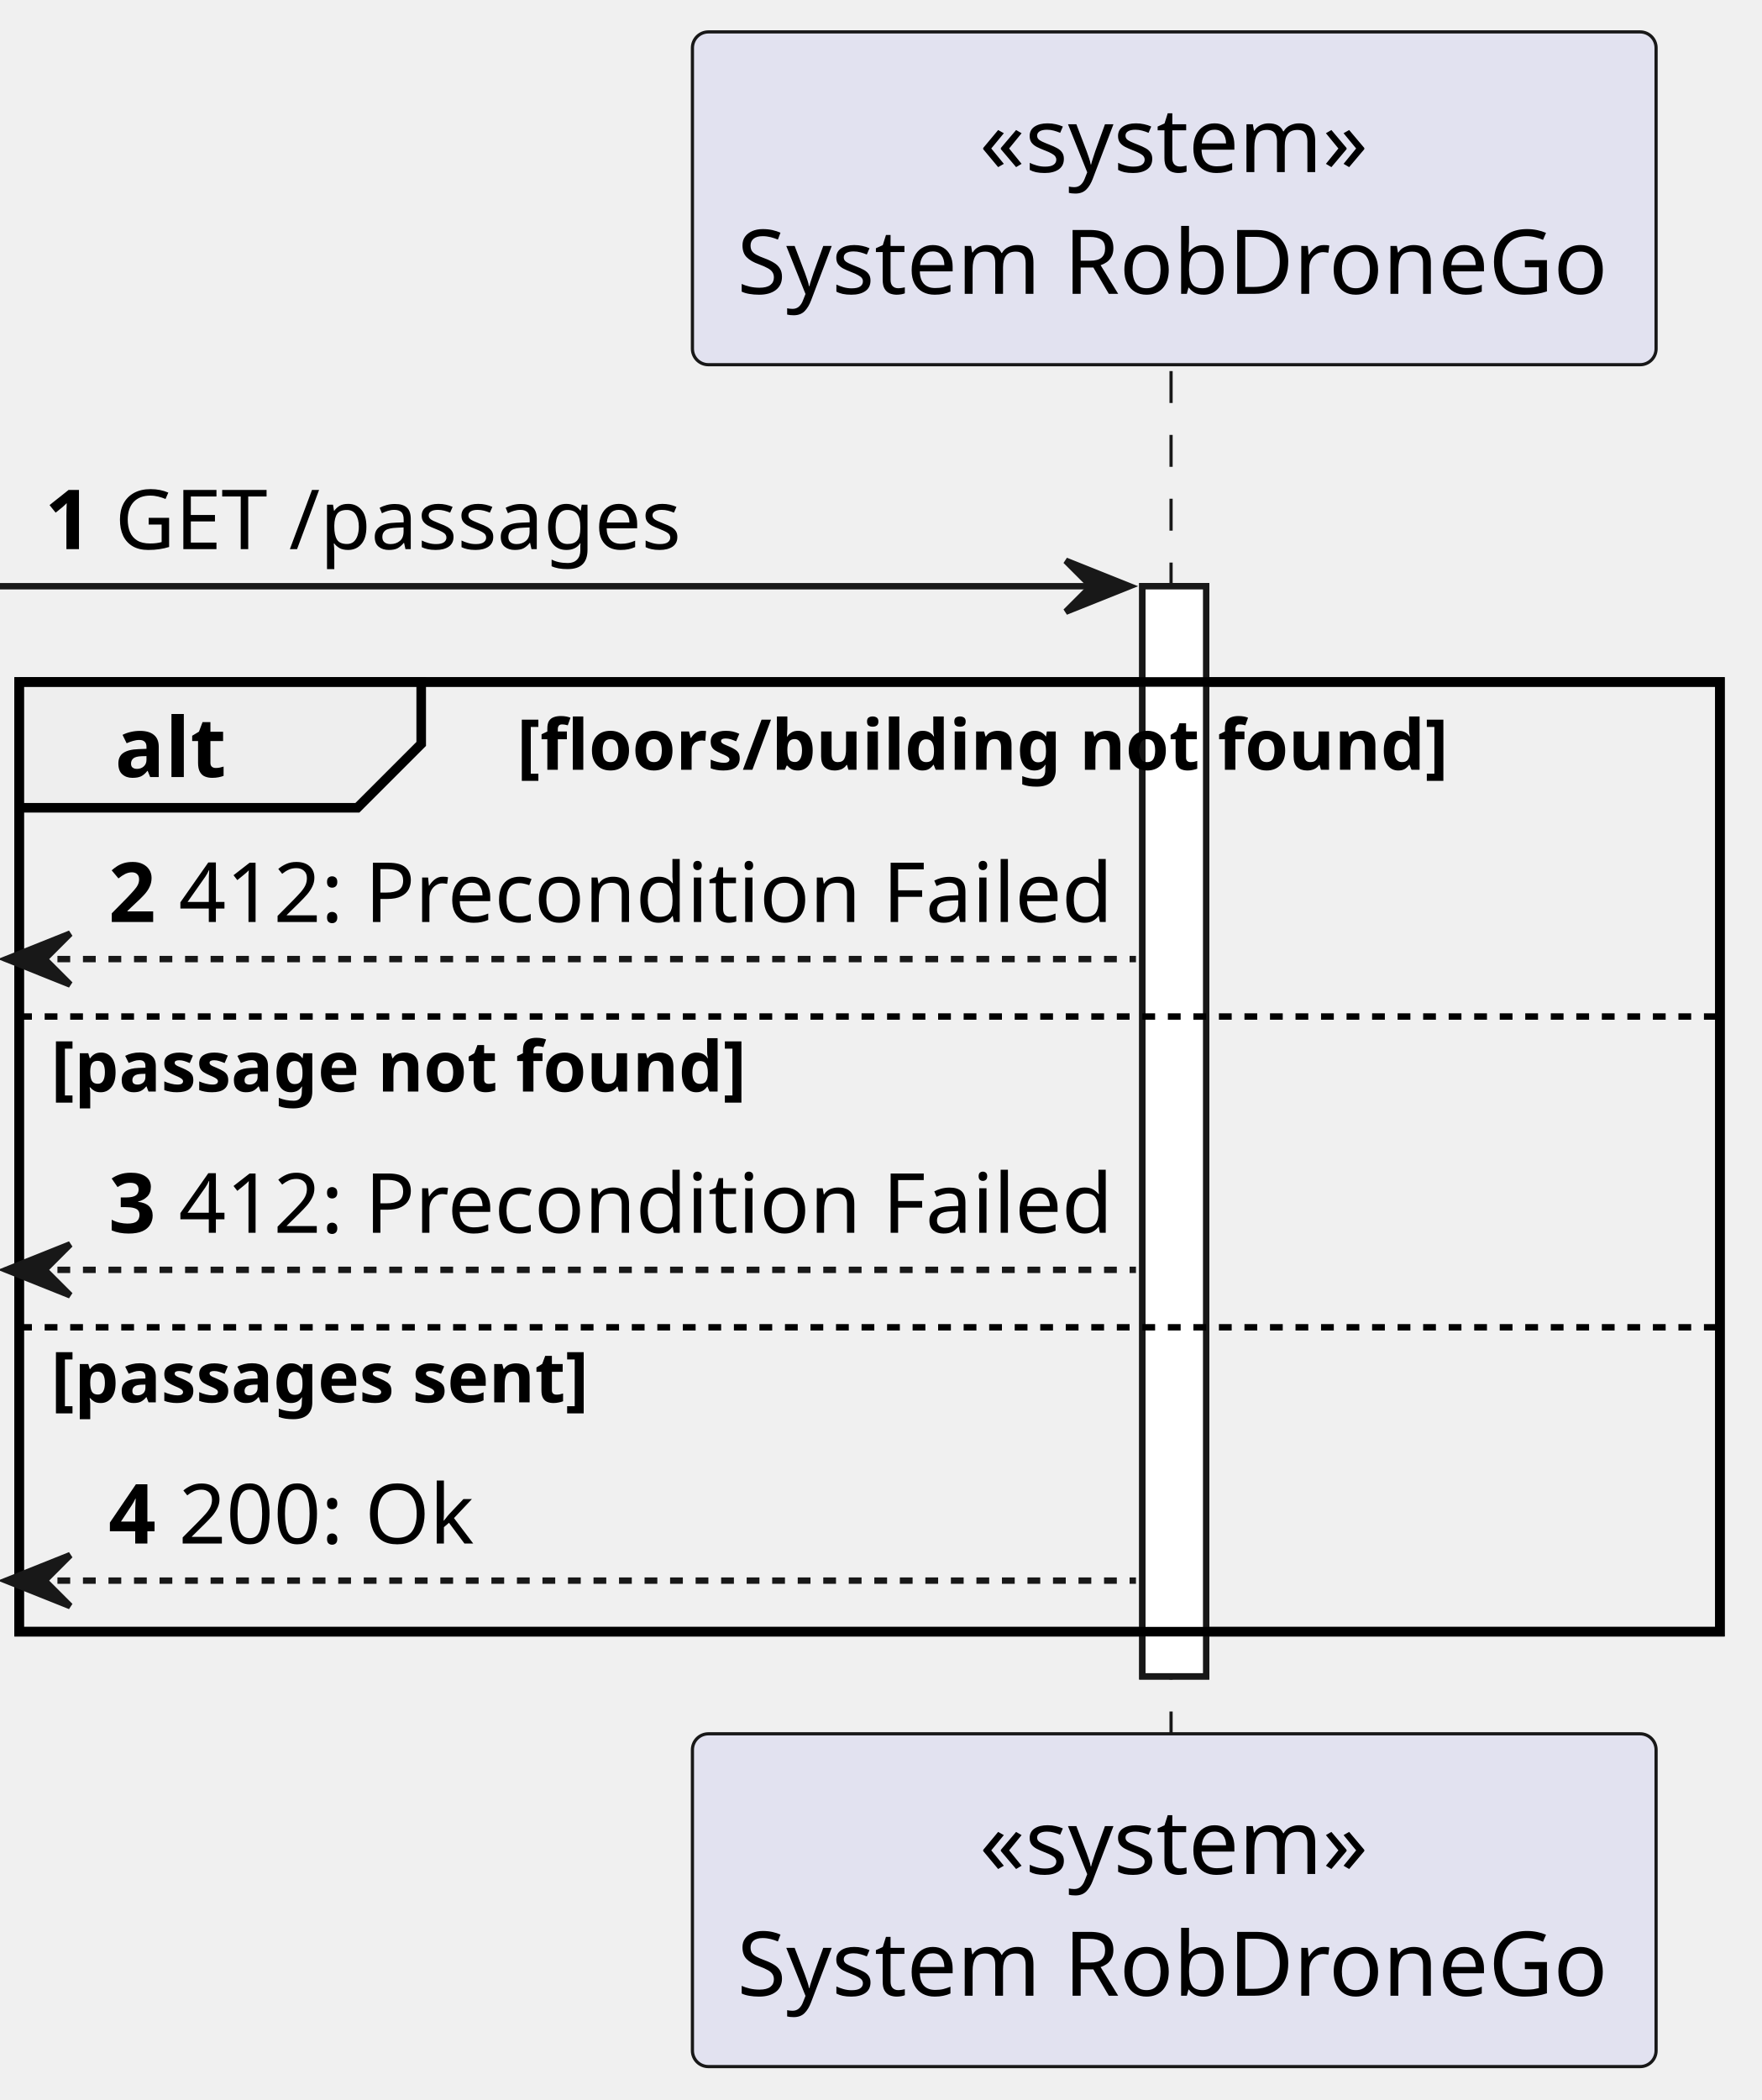
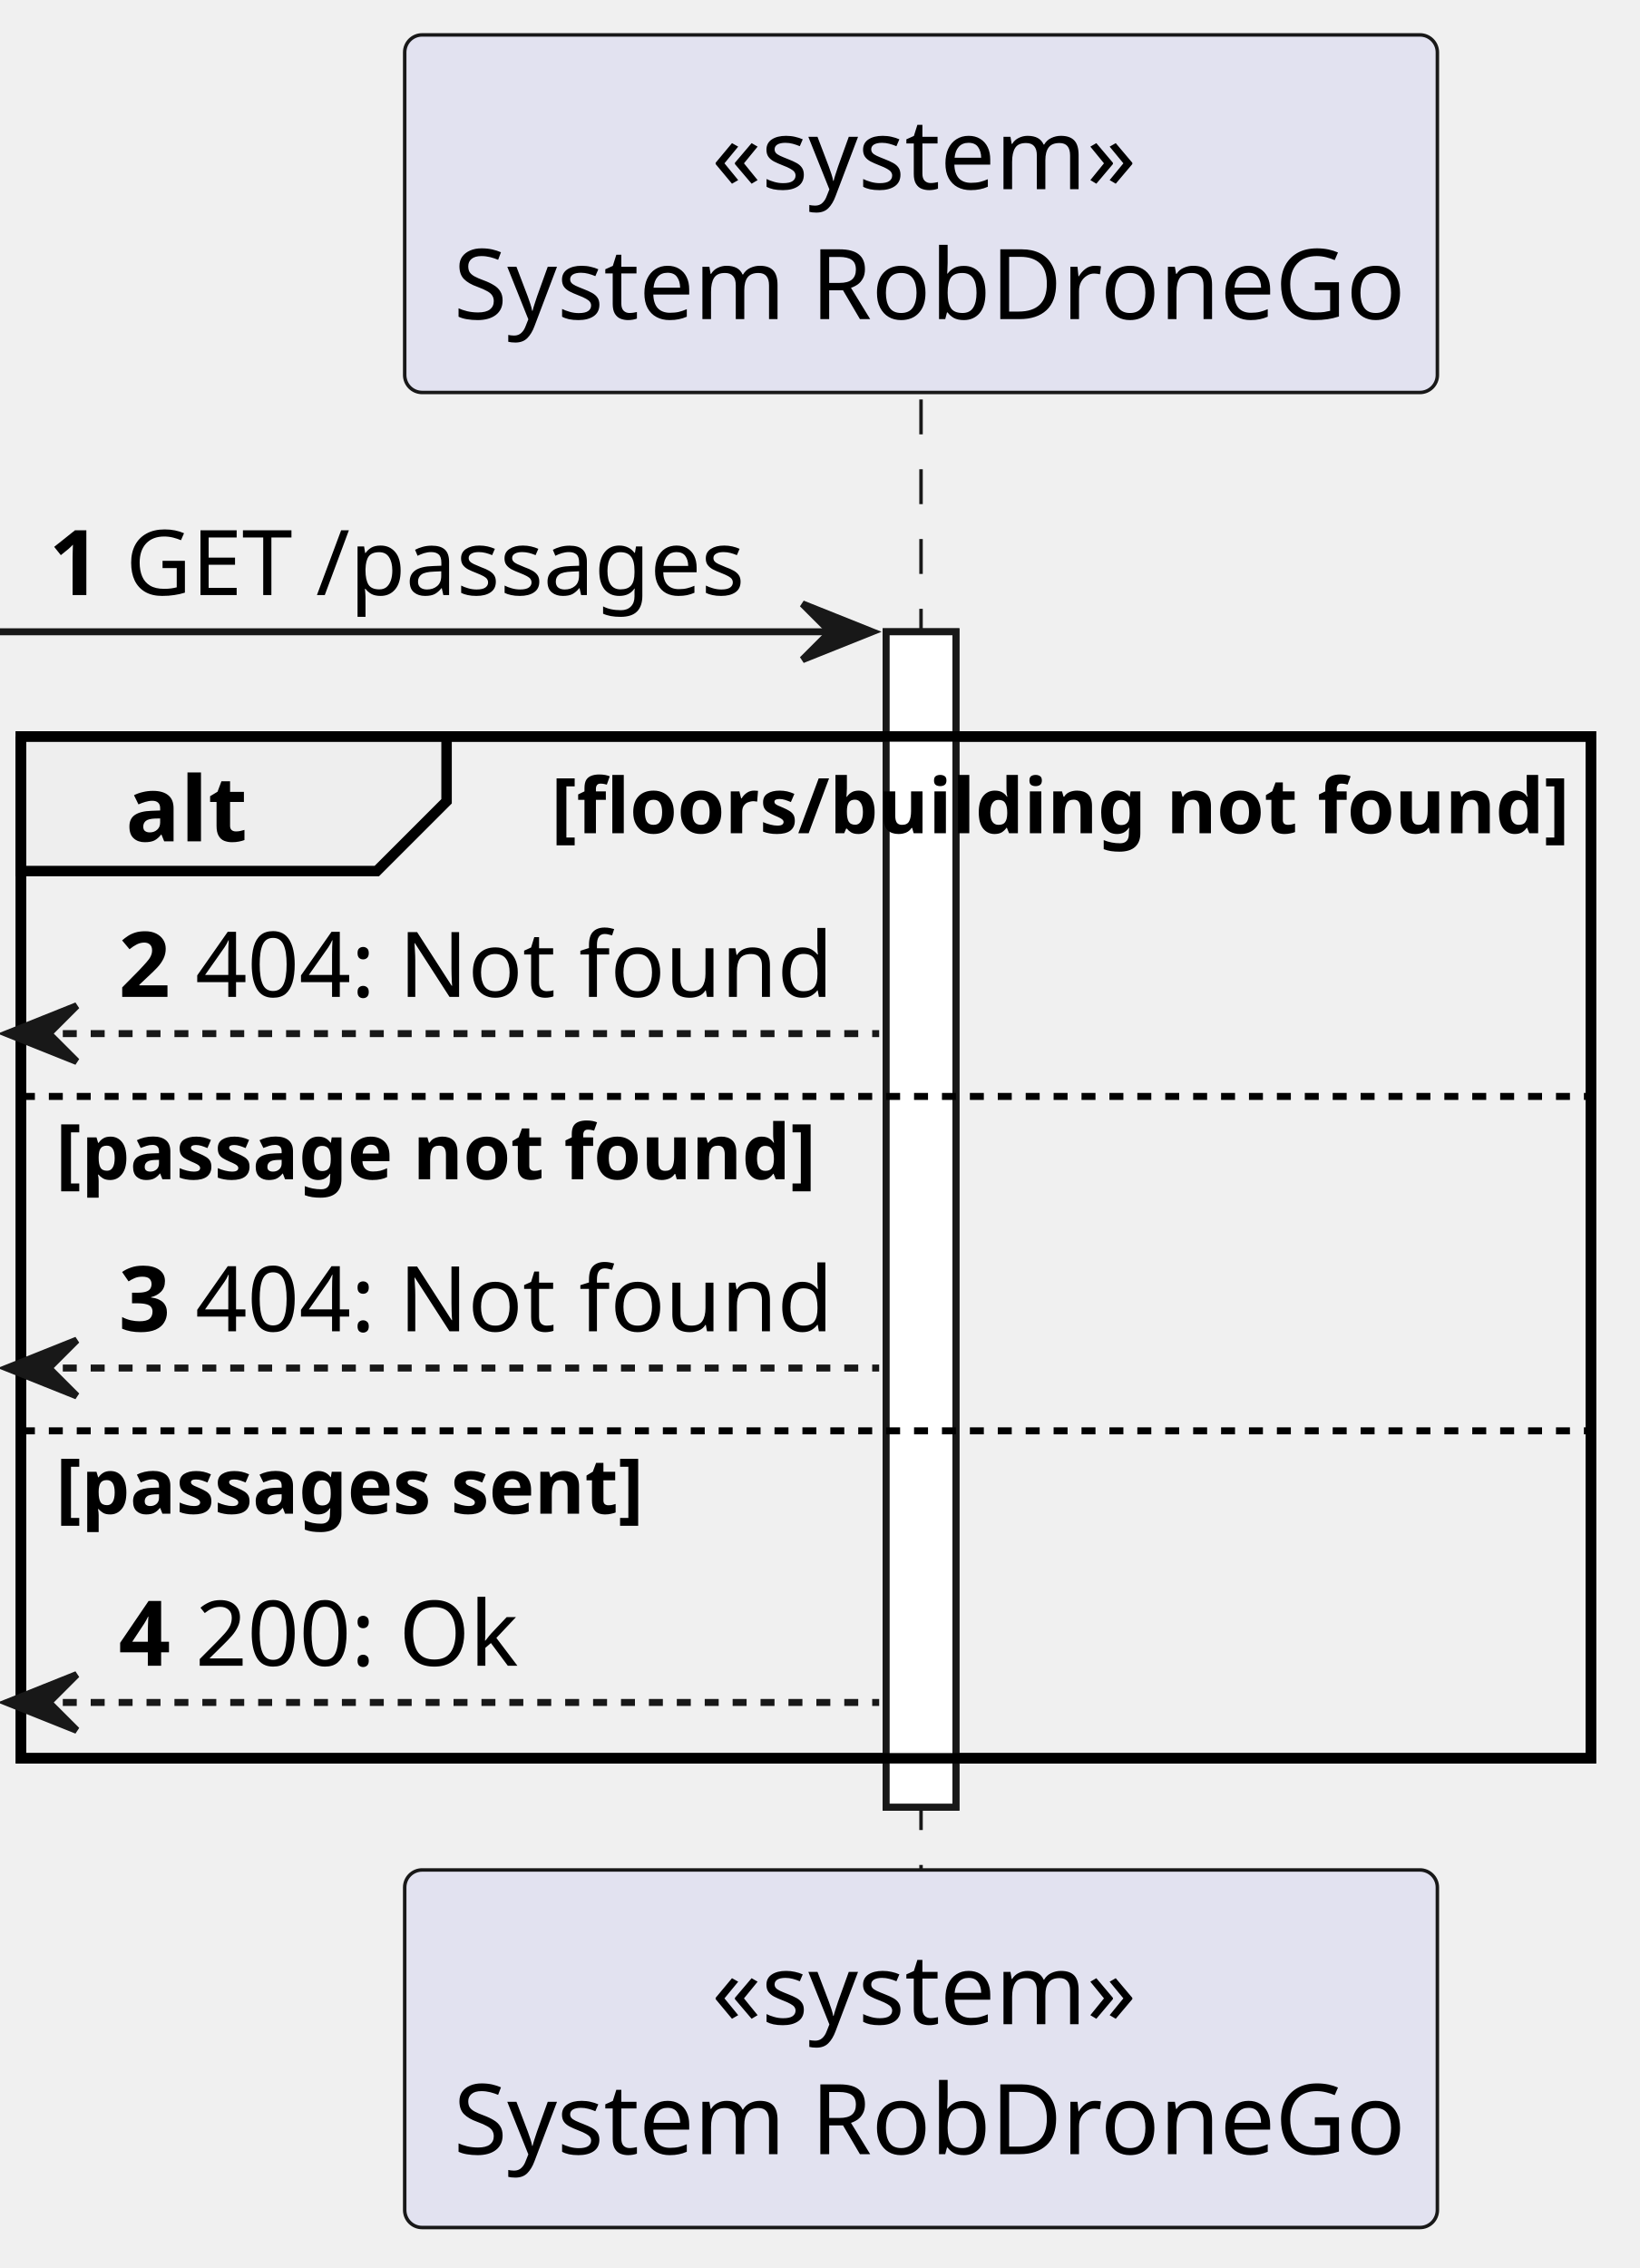
- <svg xmlns="http://www.w3.org/2000/svg" contentStyleType="text/css" height="329px" preserveAspectRatio="none" style="width:276px;height:329px;background:#FFFFFF;" version="1.1" viewBox="0 0 276 329" width="276px" zoomAndPan="magnify">
+ <svg xmlns="http://www.w3.org/2000/svg" contentStyleType="text/css" height="325px" preserveAspectRatio="none" style="width:235px;height:325px;background:#FFFFFF;" version="1.1" viewBox="0 0 235 325" width="235px" zoomAndPan="magnify">
  <defs />
  <g>
-     <rect fill="#FFFFFF" height="170.788" style="stroke:#181818;stroke-width:1.0;" width="10" x="179" y="91.842" />
-     <rect fill="none" height="148.788" style="stroke:#000000;stroke-width:1.5;" width="266.5" x="3" y="106.842" />
-     <line style="stroke:#181818;stroke-width:0.5;stroke-dasharray:5.0,5.0;" x1="183.5" x2="183.5" y1="58.136" y2="272.63" />
-     <rect fill="#E2E2F0" height="52.136" rx="2.5" ry="2.5" style="stroke:#181818;stroke-width:0.5;" width="151" x="108.5" y="5" />
-     <text fill="#000000" font-family="sans-serif" font-size="14" lengthAdjust="spacing" textLength="61" x="153.5" y="26.966">«system»</text>
-     <text fill="#000000" font-family="sans-serif" font-size="14" lengthAdjust="spacing" textLength="137" x="115.5" y="46.034">System RobDroneGo</text>
-     <rect fill="#E2E2F0" height="52.136" rx="2.5" ry="2.5" style="stroke:#181818;stroke-width:0.5;" width="151" x="108.5" y="271.63" />
-     <text fill="#000000" font-family="sans-serif" font-size="14" lengthAdjust="spacing" textLength="61" x="153.5" y="293.596">«system»</text>
-     <text fill="#000000" font-family="sans-serif" font-size="14" lengthAdjust="spacing" textLength="137" x="115.5" y="312.663">System RobDroneGo</text>
-     <rect fill="#FFFFFF" height="170.788" style="stroke:#181818;stroke-width:1.0;" width="10" x="179" y="91.842" />
-     <polygon fill="#181818" points="167,87.842,177,91.842,167,95.842,171,91.842" style="stroke:#181818;stroke-width:1.0;" />
-     <line style="stroke:#181818;stroke-width:1.0;" x1="0" x2="173" y1="91.842" y2="91.842" />
-     <text fill="#000000" font-family="sans-serif" font-size="13" font-weight="bold" lengthAdjust="spacing" textLength="7" x="7" y="86.033">1</text>
-     <text fill="#000000" font-family="sans-serif" font-size="13" lengthAdjust="spacing" textLength="86" x="18" y="86.033">GET /passages</text>
-     <path d="M3,106.842 L66,106.842 L66,116.548 L56,126.548 L3,126.548 L3,106.842 " fill="#EEEEEE" style="stroke:#000000;stroke-width:1.5;" />
-     <rect fill="none" height="148.788" style="stroke:#000000;stroke-width:1.5;" width="266.5" x="3" y="106.842" />
-     <text fill="#000000" font-family="sans-serif" font-size="13" font-weight="bold" lengthAdjust="spacing" textLength="18" x="18" y="121.739">alt</text>
-     <text fill="#000000" font-family="sans-serif" font-size="11" font-weight="bold" lengthAdjust="spacing" textLength="145" x="81" y="120.601">[floors/building not found]</text>
-     <polygon fill="#181818" points="11,146.254,1,150.254,11,154.254,7,150.254" style="stroke:#181818;stroke-width:1.0;" />
-     <line style="stroke:#181818;stroke-width:1.0;stroke-dasharray:2.0,2.0;" x1="5" x2="178" y1="150.254" y2="150.254" />
-     <text fill="#000000" font-family="sans-serif" font-size="13" font-weight="bold" lengthAdjust="spacing" textLength="7" x="17" y="144.445">2</text>
-     <text fill="#000000" font-family="sans-serif" font-size="13" lengthAdjust="spacing" textLength="142" x="28" y="144.445">412: Precondition Failed</text>
-     <line style="stroke:#000000;stroke-width:1.0;stroke-dasharray:2.0,2.0;" x1="3" x2="269.5" y1="159.254" y2="159.254" />
-     <text fill="#000000" font-family="sans-serif" font-size="11" font-weight="bold" lengthAdjust="spacing" textLength="110" x="8" y="171.013">[passage not found]</text>
-     <polygon fill="#181818" points="11,194.942,1,198.942,11,202.942,7,198.942" style="stroke:#181818;stroke-width:1.0;" />
-     <line style="stroke:#181818;stroke-width:1.0;stroke-dasharray:2.0,2.0;" x1="5" x2="178" y1="198.942" y2="198.942" />
-     <text fill="#000000" font-family="sans-serif" font-size="13" font-weight="bold" lengthAdjust="spacing" textLength="7" x="17" y="193.133">3</text>
-     <text fill="#000000" font-family="sans-serif" font-size="13" lengthAdjust="spacing" textLength="142" x="28" y="193.133">412: Precondition Failed</text>
-     <line style="stroke:#000000;stroke-width:1.0;stroke-dasharray:2.0,2.0;" x1="3" x2="269.5" y1="207.942" y2="207.942" />
-     <text fill="#000000" font-family="sans-serif" font-size="11" font-weight="bold" lengthAdjust="spacing" textLength="85" x="8" y="219.701">[passages sent]</text>
-     <polygon fill="#181818" points="11,243.63,1,247.63,11,251.63,7,247.63" style="stroke:#181818;stroke-width:1.0;" />
-     <line style="stroke:#181818;stroke-width:1.0;stroke-dasharray:2.0,2.0;" x1="5" x2="178" y1="247.63" y2="247.63" />
-     <text fill="#000000" font-family="sans-serif" font-size="13" font-weight="bold" lengthAdjust="spacing" textLength="7" x="17" y="241.821">4</text>
-     <text fill="#000000" font-family="sans-serif" font-size="13" lengthAdjust="spacing" textLength="44" x="28" y="241.821">200: Ok</text>
+     <rect fill="#FFFFFF" height="168.426" style="stroke:#181818;stroke-width:1.0;" width="10" x="127" y="90.533" />
+     <rect fill="none" height="146.426" style="stroke:#000000;stroke-width:1.5;" width="225" x="3" y="105.533" />
+     <line style="stroke:#181818;stroke-width:0.5;stroke-dasharray:5.0,5.0;" x1="132" x2="132" y1="57.242" y2="268.959" />
+     <rect fill="#E2E2F0" height="51.242" rx="2.5" ry="2.5" style="stroke:#181818;stroke-width:0.5;" width="148" x="58" y="5" />
+     <text fill="#000000" font-family="sans-serif" font-size="14" lengthAdjust="spacing" textLength="60" x="102" y="27.107">«system»</text>
+     <text fill="#000000" font-family="sans-serif" font-size="14" lengthAdjust="spacing" textLength="134" x="65" y="45.728">System RobDroneGo</text>
+     <rect fill="#E2E2F0" height="51.242" rx="2.5" ry="2.5" style="stroke:#181818;stroke-width:0.5;" width="148" x="58" y="267.959" />
+     <text fill="#000000" font-family="sans-serif" font-size="14" lengthAdjust="spacing" textLength="60" x="102" y="290.066">«system»</text>
+     <text fill="#000000" font-family="sans-serif" font-size="14" lengthAdjust="spacing" textLength="134" x="65" y="308.688">System RobDroneGo</text>
+     <rect fill="#FFFFFF" height="168.426" style="stroke:#181818;stroke-width:1.0;" width="10" x="127" y="90.533" />
+     <polygon fill="#181818" points="115,86.533,125,90.533,115,94.533,119,90.533" style="stroke:#181818;stroke-width:1.0;" />
+     <line style="stroke:#181818;stroke-width:1.0;" x1="0" x2="121" y1="90.533" y2="90.533" />
+     <text fill="#000000" font-family="sans-serif" font-size="13" font-weight="bold" lengthAdjust="spacing" textLength="7" x="7" y="85.27">1</text>
+     <text fill="#000000" font-family="sans-serif" font-size="13" lengthAdjust="spacing" textLength="90" x="18" y="85.27">GET /passages</text>
+     <path d="M3,105.533 L64,105.533 L64,114.824 L54,124.824 L3,124.824 L3,105.533 " fill="#EEEEEE" style="stroke:#000000;stroke-width:1.5;" />
+     <rect fill="none" height="146.426" style="stroke:#000000;stroke-width:1.5;" width="225" x="3" y="105.533" />
+     <text fill="#000000" font-family="sans-serif" font-size="13" font-weight="bold" lengthAdjust="spacing" textLength="16" x="18" y="120.561">alt</text>
+     <text fill="#000000" font-family="sans-serif" font-size="11" font-weight="bold" lengthAdjust="spacing" textLength="144" x="79" y="119.403">[floors/building not found]</text>
+     <polygon fill="#181818" points="11,144.115,1,148.115,11,152.115,7,148.115" style="stroke:#181818;stroke-width:1.0;" />
+     <line style="stroke:#181818;stroke-width:1.0;stroke-dasharray:2.0,2.0;" x1="5" x2="126" y1="148.115" y2="148.115" />
+     <text fill="#000000" font-family="sans-serif" font-size="13" font-weight="bold" lengthAdjust="spacing" textLength="7" x="17" y="142.852">2</text>
+     <text fill="#000000" font-family="sans-serif" font-size="13" lengthAdjust="spacing" textLength="84" x="28" y="142.852">404: Not found</text>
+     <line style="stroke:#000000;stroke-width:1.0;stroke-dasharray:2.0,2.0;" x1="3" x2="228" y1="157.115" y2="157.115" />
+     <text fill="#000000" font-family="sans-serif" font-size="11" font-weight="bold" lengthAdjust="spacing" textLength="111" x="8" y="168.985">[passage not found]</text>
+     <polygon fill="#181818" points="11,192.037,1,196.037,11,200.037,7,196.037" style="stroke:#181818;stroke-width:1.0;" />
+     <line style="stroke:#181818;stroke-width:1.0;stroke-dasharray:2.0,2.0;" x1="5" x2="126" y1="196.037" y2="196.037" />
+     <text fill="#000000" font-family="sans-serif" font-size="13" font-weight="bold" lengthAdjust="spacing" textLength="7" x="17" y="190.774">3</text>
+     <text fill="#000000" font-family="sans-serif" font-size="13" lengthAdjust="spacing" textLength="84" x="28" y="190.774">404: Not found</text>
+     <line style="stroke:#000000;stroke-width:1.0;stroke-dasharray:2.0,2.0;" x1="3" x2="228" y1="205.037" y2="205.037" />
+     <text fill="#000000" font-family="sans-serif" font-size="11" font-weight="bold" lengthAdjust="spacing" textLength="90" x="8" y="216.907">[passages sent]</text>
+     <polygon fill="#181818" points="11,239.959,1,243.959,11,247.959,7,243.959" style="stroke:#181818;stroke-width:1.0;" />
+     <line style="stroke:#181818;stroke-width:1.0;stroke-dasharray:2.0,2.0;" x1="5" x2="126" y1="243.959" y2="243.959" />
+     <text fill="#000000" font-family="sans-serif" font-size="13" font-weight="bold" lengthAdjust="spacing" textLength="7" x="17" y="238.696">4</text>
+     <text fill="#000000" font-family="sans-serif" font-size="13" lengthAdjust="spacing" textLength="46" x="28" y="238.696">200: Ok</text>
  </g>
</svg>
